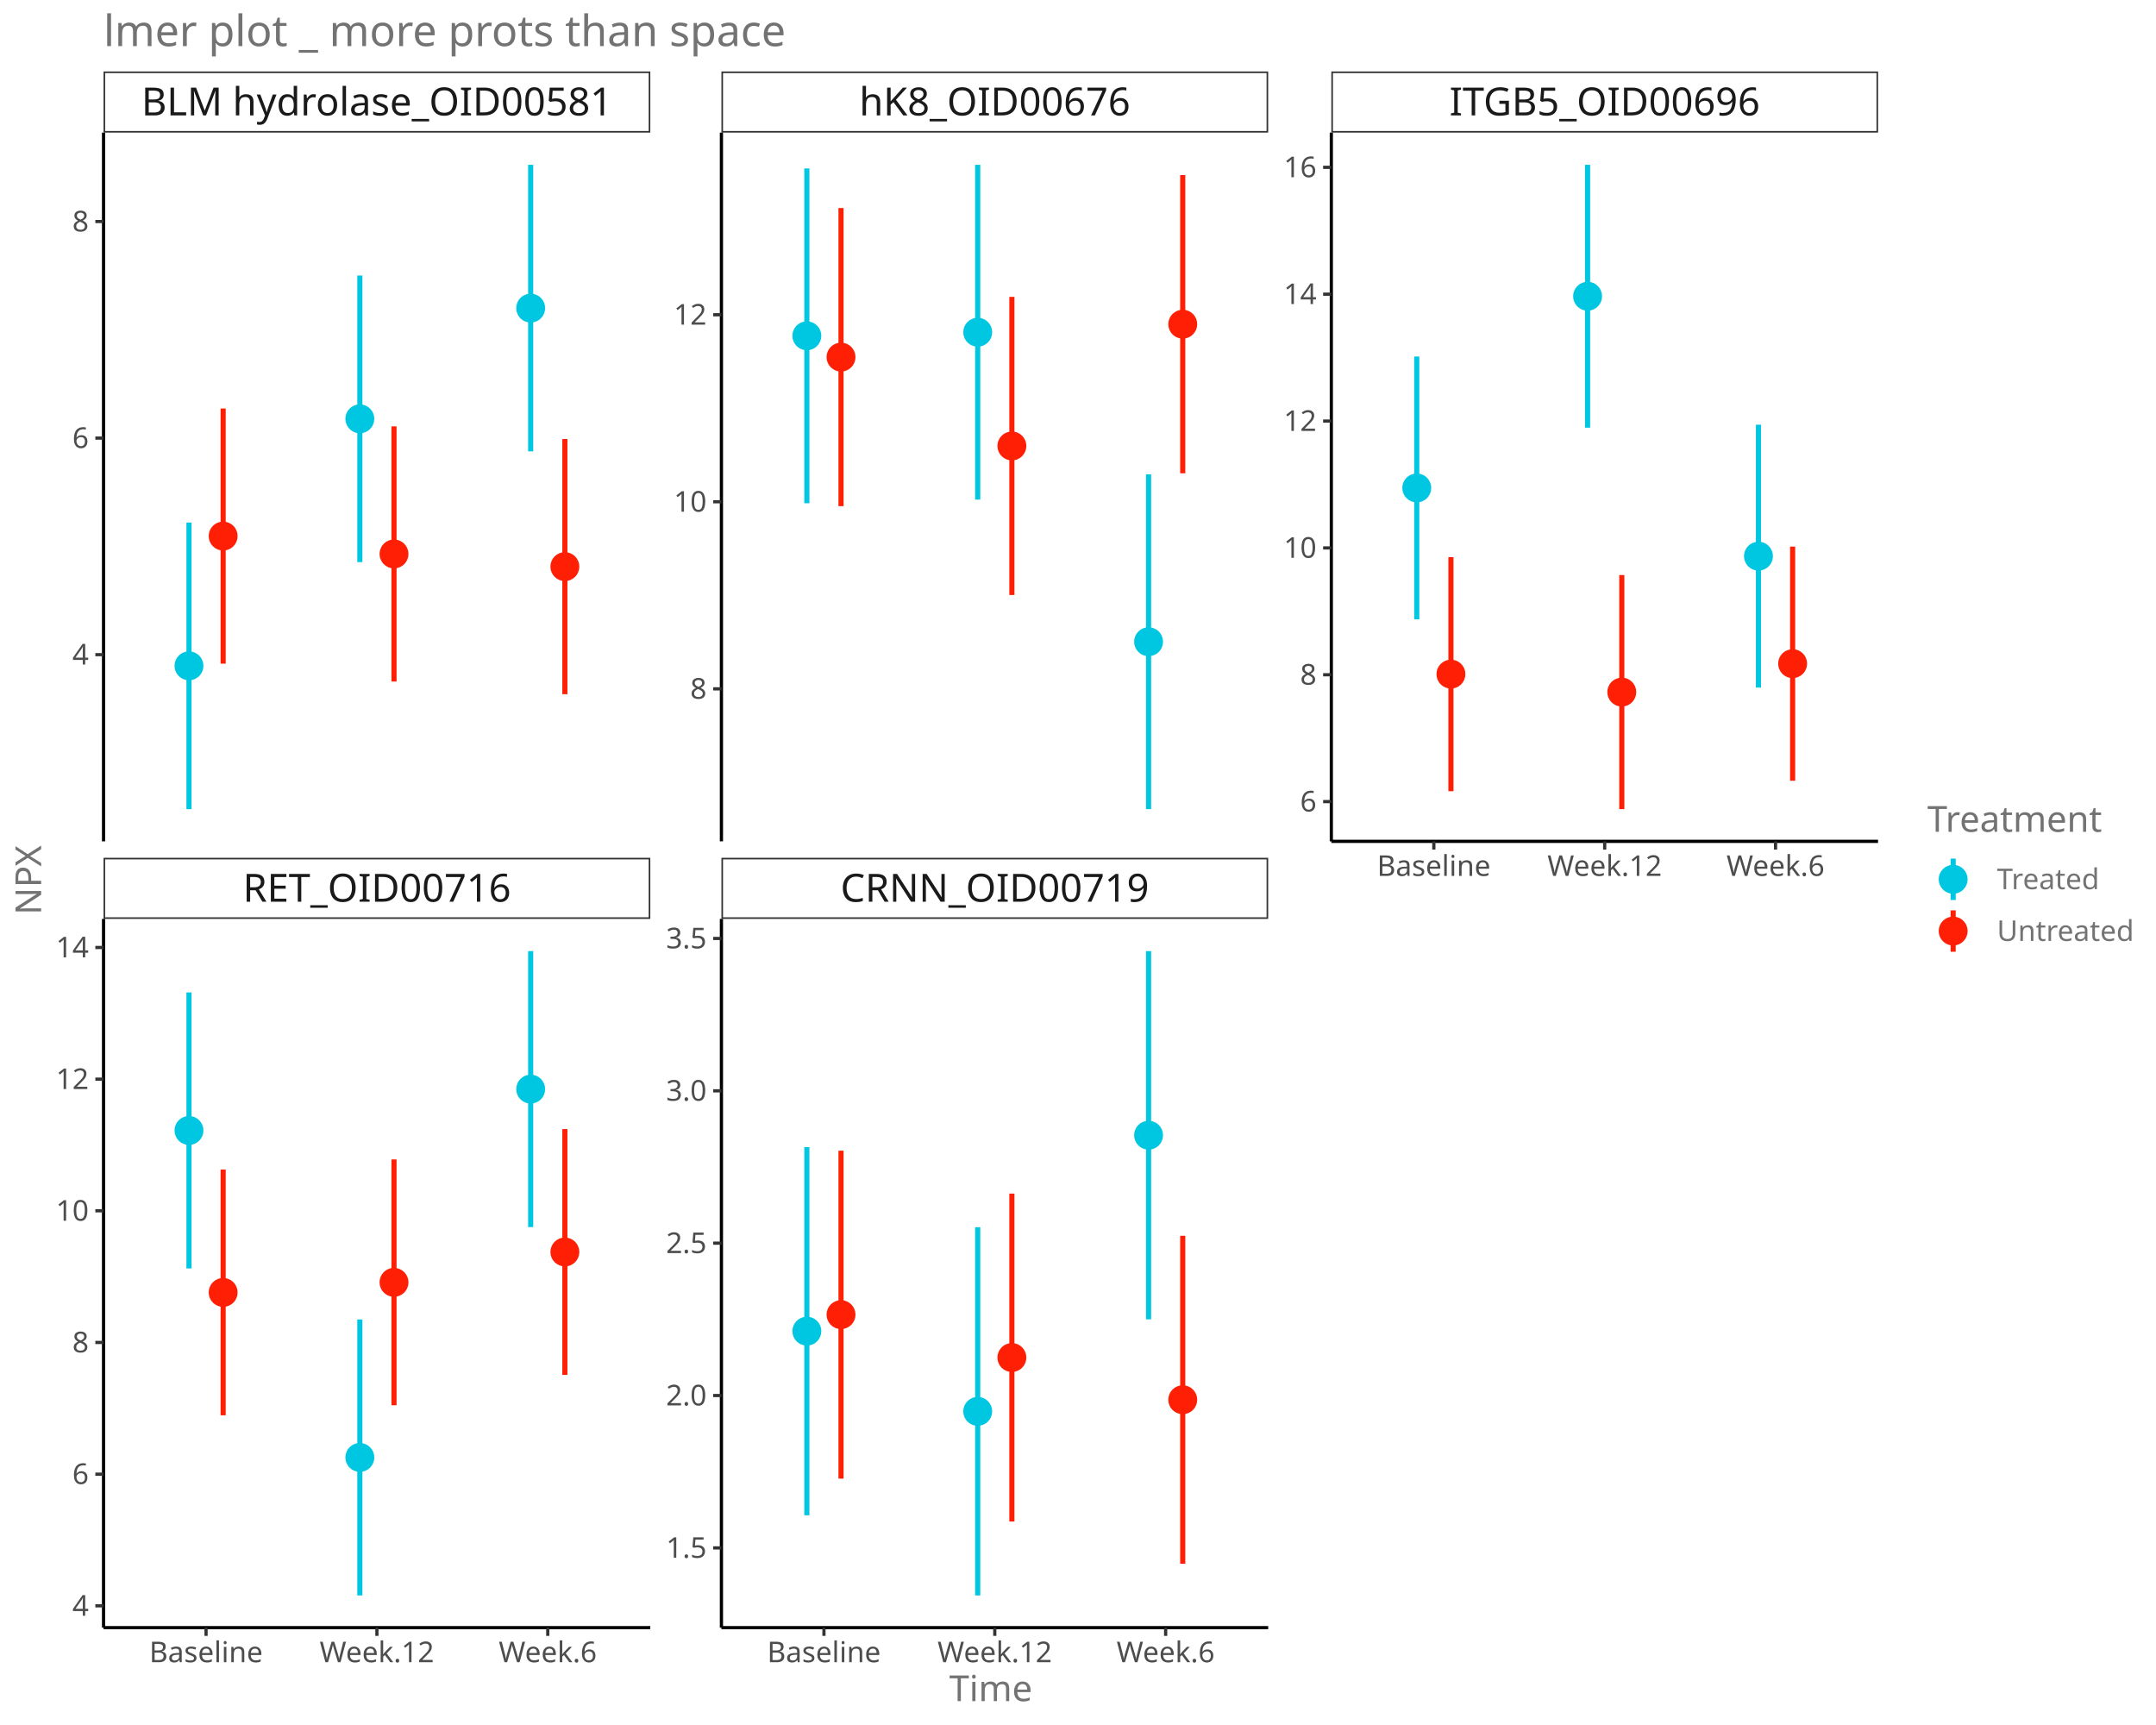
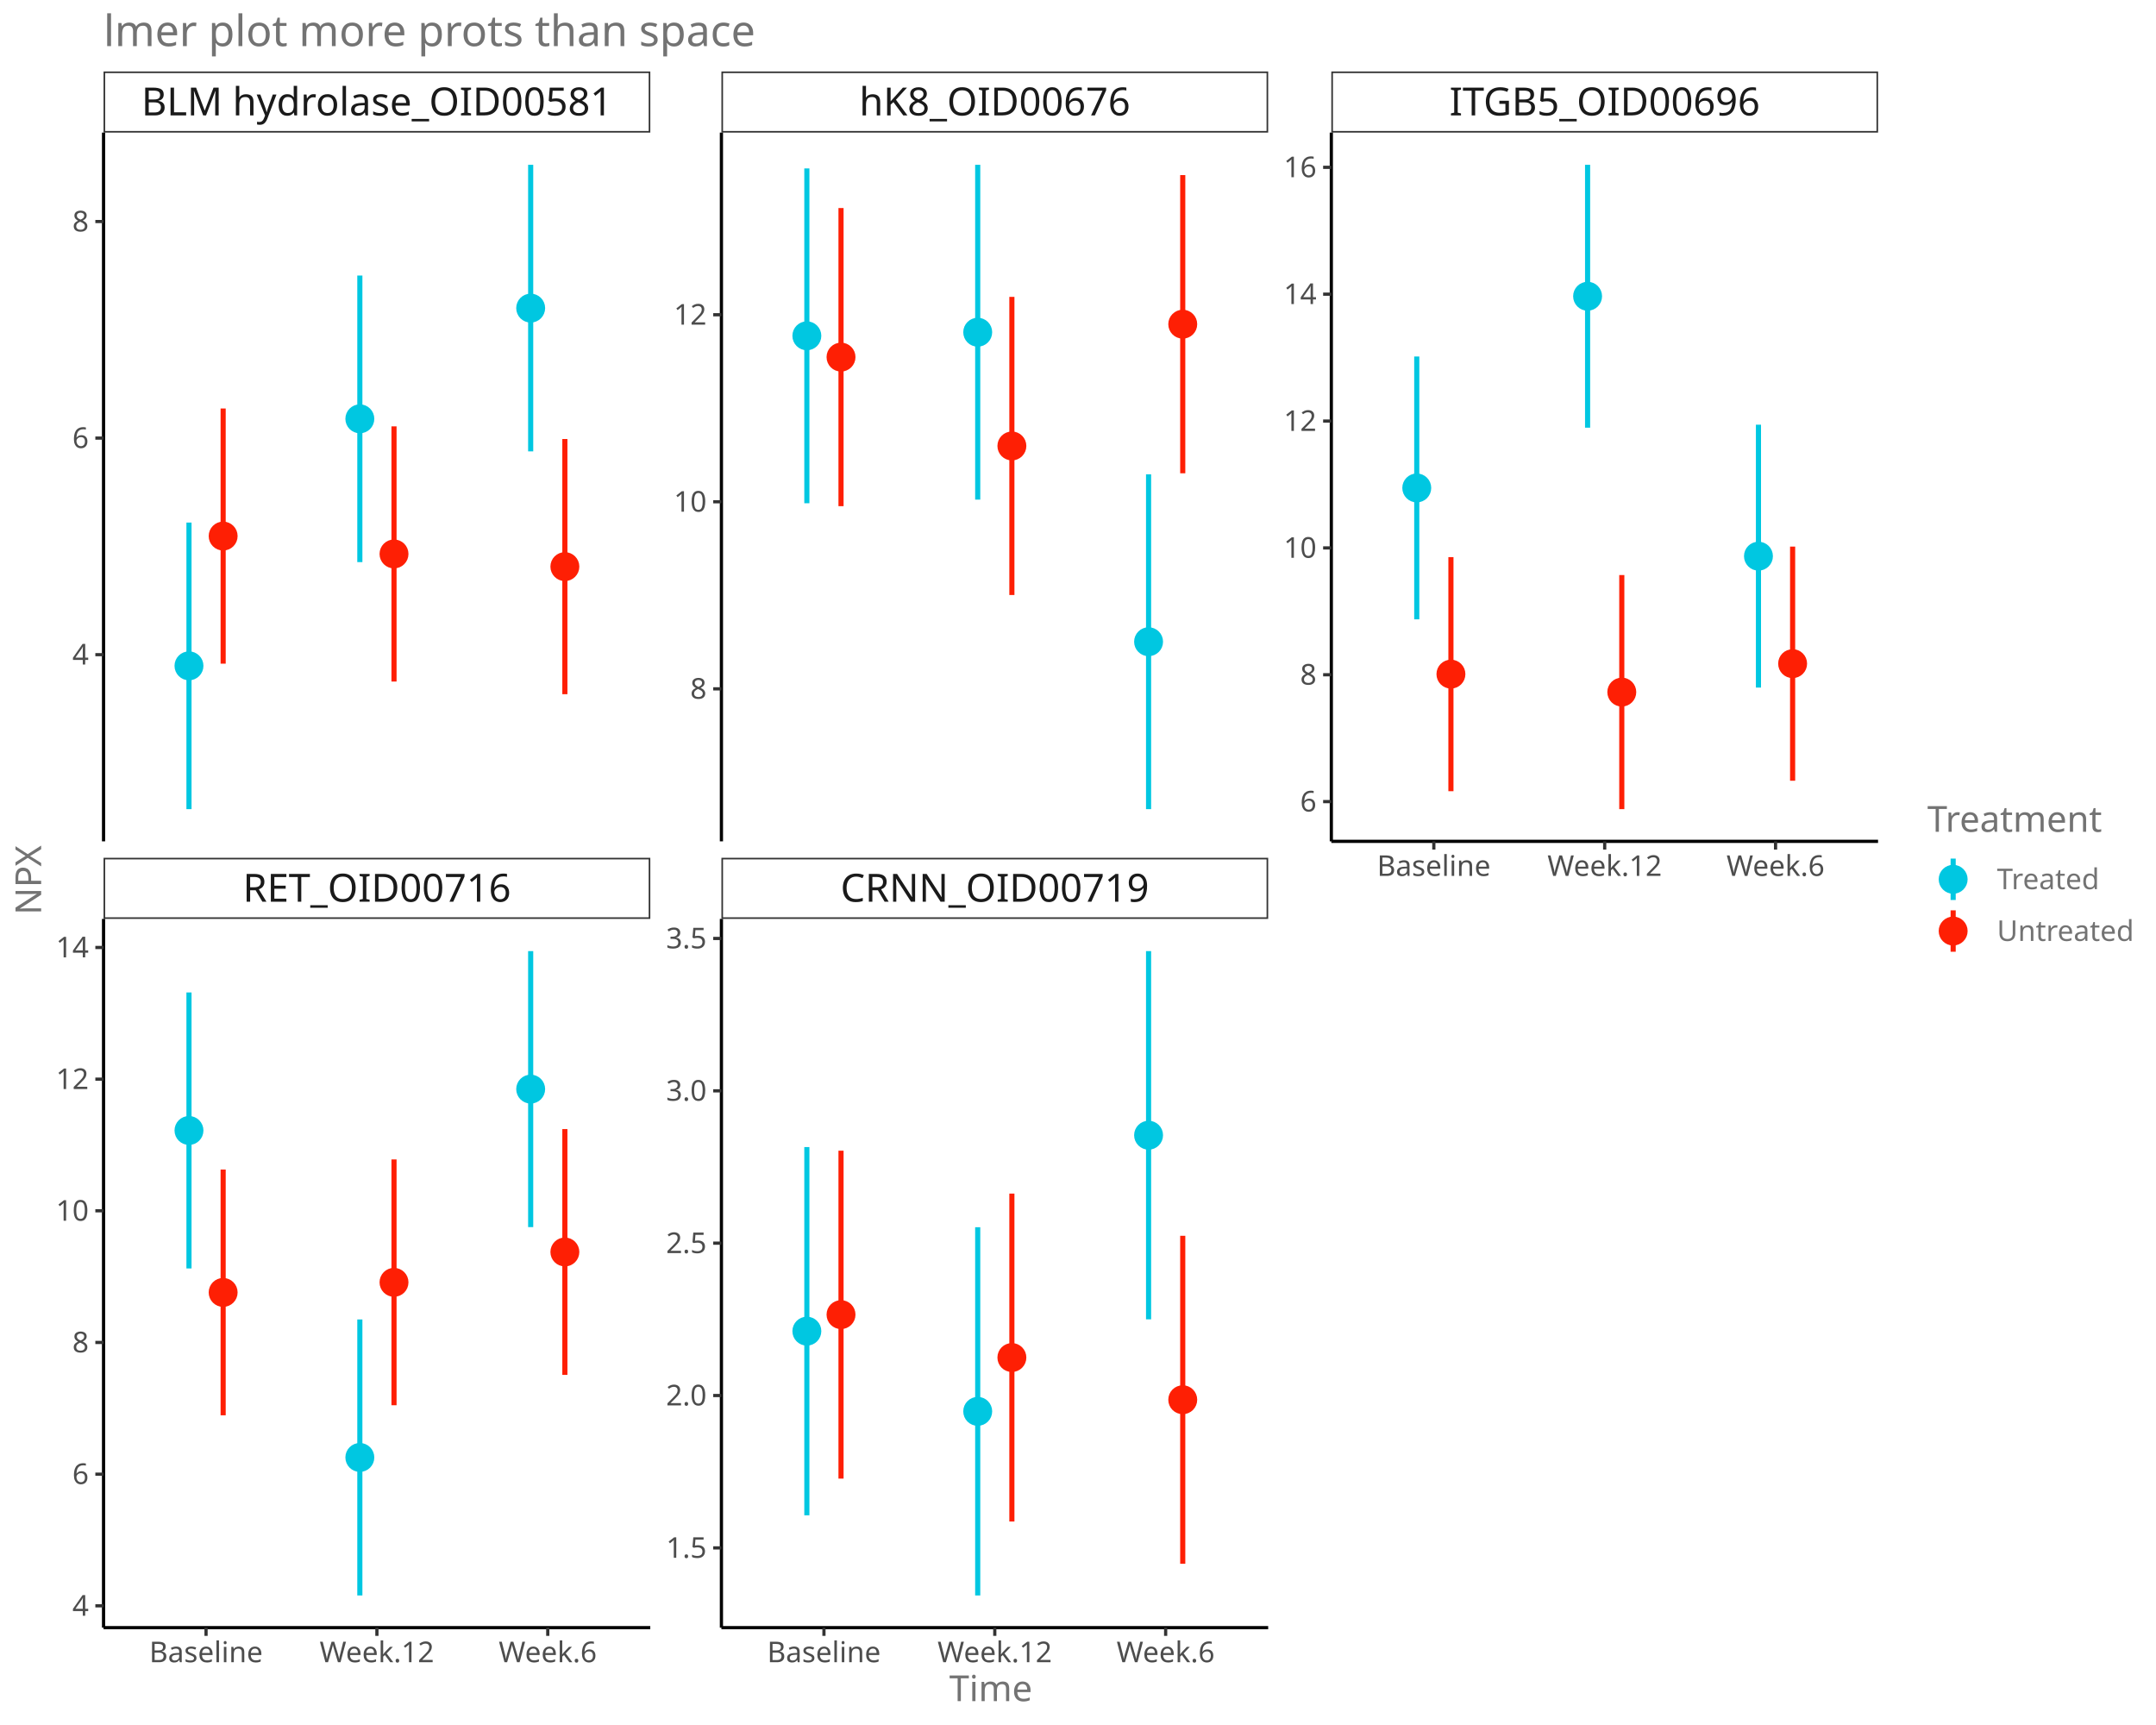
<svg xmlns="http://www.w3.org/2000/svg" class="svglite" data-engine-version="2.0" width="720.00pt" height="576.00pt" viewBox="0 0 720.00 576.00">
  <defs>
    <style type="text/css">
    .svglite line, .svglite polyline, .svglite polygon, .svglite path, .svglite rect, .svglite circle {
      fill: none;
      stroke: #000000;
      stroke-linecap: round;
      stroke-linejoin: round;
      stroke-miterlimit: 10.00;
    }
  </style>
  </defs>
  <rect width="100%" height="100%" style="stroke: none; fill: #FFFFFF;" />
  <defs>
    <clipPath id="cpMC4wMHw3MjAuMDB8MC4wMHw1NzYuMDA=">
      <rect x="0.00" y="0.00" width="720.00" height="576.00" />
    </clipPath>
  </defs>
  <g clip-path="url(#cpMC4wMHw3MjAuMDB8MC4wMHw1NzYuMDA=)">
    <rect x="0.00" y="0.00" width="720.00" height="576.00" style="stroke-width: 1.07; stroke: #FFFFFF; fill: #FFFFFF;" />
  </g>
  <defs>
    <clipPath id="cpMzQuNTh8MjE3LjE2fDQ0LjI3fDI4MC45NA==">
      <rect x="34.58" y="44.27" width="182.59" height="236.67" />
    </clipPath>
  </defs>
  <g clip-path="url(#cpMzQuNTh8MjE3LjE2fDQ0LjI3fDI4MC45NA==)">
    <rect x="34.58" y="44.27" width="182.59" height="236.67" style="stroke-width: 1.07; stroke: none; fill: #FFFFFF;" />
    <line x1="63.11" y1="270.18" x2="63.11" y2="174.49" style="stroke-width: 1.71; stroke: #00C7E1; stroke-linecap: butt;" />
    <line x1="120.17" y1="187.69" x2="120.17" y2="92.00" style="stroke-width: 1.71; stroke: #00C7E1; stroke-linecap: butt;" />
    <line x1="177.22" y1="150.72" x2="177.22" y2="55.03" style="stroke-width: 1.71; stroke: #00C7E1; stroke-linecap: butt;" />
    <line x1="74.52" y1="221.61" x2="74.52" y2="136.39" style="stroke-width: 1.71; stroke: #FE1F04; stroke-linecap: butt;" />
    <line x1="131.58" y1="227.58" x2="131.58" y2="142.36" style="stroke-width: 1.71; stroke: #FE1F04; stroke-linecap: butt;" />
    <line x1="188.64" y1="231.81" x2="188.64" y2="146.59" style="stroke-width: 1.71; stroke: #FE1F04; stroke-linecap: butt;" />
    <circle cx="63.11" cy="222.33" r="4.12" style="stroke-width: 1.42; stroke: #00C7E1; fill: #00C7E1;" />
    <circle cx="120.17" cy="139.85" r="4.12" style="stroke-width: 1.42; stroke: #00C7E1; fill: #00C7E1;" />
    <circle cx="177.22" cy="102.88" r="4.12" style="stroke-width: 1.42; stroke: #00C7E1; fill: #00C7E1;" />
    <circle cx="74.52" cy="179.00" r="4.12" style="stroke-width: 1.42; stroke: #FE1F04; fill: #FE1F04;" />
    <circle cx="131.58" cy="184.97" r="4.12" style="stroke-width: 1.42; stroke: #FE1F04; fill: #FE1F04;" />
    <circle cx="188.64" cy="189.20" r="4.12" style="stroke-width: 1.42; stroke: #FE1F04; fill: #FE1F04;" />
  </g>
  <g clip-path="url(#cpMC4wMHw3MjAuMDB8MC4wMHw1NzYuMDA=)">
</g>
  <defs>
    <clipPath id="cpMzQuNTh8MjE3LjE2fDMwNi44M3w1NDMuNTA=">
      <rect x="34.58" y="306.83" width="182.59" height="236.67" />
    </clipPath>
  </defs>
  <g clip-path="url(#cpMzQuNTh8MjE3LjE2fDMwNi44M3w1NDMuNTA=)">
    <rect x="34.58" y="306.83" width="182.59" height="236.67" style="stroke-width: 1.07; stroke: none; fill: #FFFFFF;" />
    <line x1="63.11" y1="423.56" x2="63.11" y2="331.40" style="stroke-width: 1.71; stroke: #00C7E1; stroke-linecap: butt;" />
    <line x1="120.17" y1="532.74" x2="120.17" y2="440.58" style="stroke-width: 1.71; stroke: #00C7E1; stroke-linecap: butt;" />
    <line x1="177.22" y1="409.75" x2="177.22" y2="317.59" style="stroke-width: 1.71; stroke: #00C7E1; stroke-linecap: butt;" />
    <line x1="74.52" y1="472.59" x2="74.52" y2="390.52" style="stroke-width: 1.71; stroke: #FE1F04; stroke-linecap: butt;" />
    <line x1="131.58" y1="469.23" x2="131.58" y2="387.15" style="stroke-width: 1.71; stroke: #FE1F04; stroke-linecap: butt;" />
    <line x1="188.64" y1="459.09" x2="188.64" y2="377.01" style="stroke-width: 1.71; stroke: #FE1F04; stroke-linecap: butt;" />
    <circle cx="63.11" cy="377.48" r="4.12" style="stroke-width: 1.42; stroke: #00C7E1; fill: #00C7E1;" />
    <circle cx="120.17" cy="486.66" r="4.12" style="stroke-width: 1.42; stroke: #00C7E1; fill: #00C7E1;" />
    <circle cx="177.22" cy="363.67" r="4.12" style="stroke-width: 1.42; stroke: #00C7E1; fill: #00C7E1;" />
    <circle cx="74.52" cy="431.56" r="4.12" style="stroke-width: 1.42; stroke: #FE1F04; fill: #FE1F04;" />
    <circle cx="131.58" cy="428.19" r="4.12" style="stroke-width: 1.42; stroke: #FE1F04; fill: #FE1F04;" />
    <circle cx="188.64" cy="418.05" r="4.12" style="stroke-width: 1.42; stroke: #FE1F04; fill: #FE1F04;" />
  </g>
  <g clip-path="url(#cpMC4wMHw3MjAuMDB8MC4wMHw1NzYuMDA=)">
</g>
  <defs>
    <clipPath id="cpMjQwLjkyfDQyMy41MXw0NC4yN3wyODAuOTQ=">
      <rect x="240.92" y="44.27" width="182.59" height="236.67" />
    </clipPath>
  </defs>
  <g clip-path="url(#cpMjQwLjkyfDQyMy41MXw0NC4yN3wyODAuOTQ=)">
    <rect x="240.92" y="44.27" width="182.59" height="236.67" style="stroke-width: 1.07; stroke: none; fill: #FFFFFF;" />
    <line x1="269.45" y1="168.03" x2="269.45" y2="56.24" style="stroke-width: 1.71; stroke: #00C7E1; stroke-linecap: butt;" />
    <line x1="326.51" y1="166.82" x2="326.51" y2="55.03" style="stroke-width: 1.71; stroke: #00C7E1; stroke-linecap: butt;" />
    <line x1="383.57" y1="270.18" x2="383.57" y2="158.39" style="stroke-width: 1.71; stroke: #00C7E1; stroke-linecap: butt;" />
    <line x1="280.86" y1="169.02" x2="280.86" y2="69.46" style="stroke-width: 1.71; stroke: #FE1F04; stroke-linecap: butt;" />
    <line x1="337.92" y1="198.69" x2="337.92" y2="99.13" style="stroke-width: 1.71; stroke: #FE1F04; stroke-linecap: butt;" />
    <line x1="394.98" y1="158.03" x2="394.98" y2="58.47" style="stroke-width: 1.71; stroke: #FE1F04; stroke-linecap: butt;" />
    <circle cx="269.45" cy="112.13" r="4.12" style="stroke-width: 1.42; stroke: #00C7E1; fill: #00C7E1;" />
    <circle cx="326.51" cy="110.93" r="4.12" style="stroke-width: 1.42; stroke: #00C7E1; fill: #00C7E1;" />
    <circle cx="383.57" cy="214.28" r="4.12" style="stroke-width: 1.42; stroke: #00C7E1; fill: #00C7E1;" />
    <circle cx="280.86" cy="119.24" r="4.12" style="stroke-width: 1.42; stroke: #FE1F04; fill: #FE1F04;" />
    <circle cx="337.92" cy="148.91" r="4.12" style="stroke-width: 1.42; stroke: #FE1F04; fill: #FE1F04;" />
    <circle cx="394.98" cy="108.25" r="4.12" style="stroke-width: 1.42; stroke: #FE1F04; fill: #FE1F04;" />
  </g>
  <g clip-path="url(#cpMC4wMHw3MjAuMDB8MC4wMHw1NzYuMDA=)">
</g>
  <defs>
    <clipPath id="cpMjQwLjkyfDQyMy41MXwzMDYuODN8NTQzLjUw">
      <rect x="240.92" y="306.83" width="182.59" height="236.67" />
    </clipPath>
  </defs>
  <g clip-path="url(#cpMjQwLjkyfDQyMy41MXwzMDYuODN8NTQzLjUw)">
    <rect x="240.92" y="306.83" width="182.59" height="236.67" style="stroke-width: 1.07; stroke: none; fill: #FFFFFF;" />
    <line x1="269.45" y1="505.97" x2="269.45" y2="383.02" style="stroke-width: 1.71; stroke: #00C7E1; stroke-linecap: butt;" />
    <line x1="326.51" y1="532.74" x2="326.51" y2="409.79" style="stroke-width: 1.71; stroke: #00C7E1; stroke-linecap: butt;" />
    <line x1="383.57" y1="440.54" x2="383.57" y2="317.59" style="stroke-width: 1.71; stroke: #00C7E1; stroke-linecap: butt;" />
    <line x1="280.86" y1="493.72" x2="280.86" y2="384.23" style="stroke-width: 1.71; stroke: #FE1F04; stroke-linecap: butt;" />
    <line x1="337.92" y1="508.05" x2="337.92" y2="398.55" style="stroke-width: 1.71; stroke: #FE1F04; stroke-linecap: butt;" />
    <line x1="394.98" y1="522.14" x2="394.98" y2="412.64" style="stroke-width: 1.71; stroke: #FE1F04; stroke-linecap: butt;" />
    <circle cx="269.45" cy="444.49" r="4.12" style="stroke-width: 1.42; stroke: #00C7E1; fill: #00C7E1;" />
    <circle cx="326.51" cy="471.27" r="4.12" style="stroke-width: 1.42; stroke: #00C7E1; fill: #00C7E1;" />
    <circle cx="383.57" cy="379.06" r="4.12" style="stroke-width: 1.42; stroke: #00C7E1; fill: #00C7E1;" />
    <circle cx="280.86" cy="438.97" r="4.12" style="stroke-width: 1.42; stroke: #FE1F04; fill: #FE1F04;" />
    <circle cx="337.92" cy="453.30" r="4.12" style="stroke-width: 1.42; stroke: #FE1F04; fill: #FE1F04;" />
    <circle cx="394.98" cy="467.39" r="4.12" style="stroke-width: 1.42; stroke: #FE1F04; fill: #FE1F04;" />
  </g>
  <g clip-path="url(#cpMC4wMHw3MjAuMDB8MC4wMHw1NzYuMDA=)">
</g>
  <defs>
    <clipPath id="cpNDQ0LjYwfDYyNy4xOHw0NC4yN3wyODAuOTQ=">
      <rect x="444.60" y="44.27" width="182.59" height="236.67" />
    </clipPath>
  </defs>
  <g clip-path="url(#cpNDQ0LjYwfDYyNy4xOHw0NC4yN3wyODAuOTQ=)">
    <rect x="444.60" y="44.27" width="182.59" height="236.67" style="stroke-width: 1.07; stroke: none; fill: #FFFFFF;" />
    <line x1="473.13" y1="206.81" x2="473.13" y2="119.04" style="stroke-width: 1.71; stroke: #00C7E1; stroke-linecap: butt;" />
    <line x1="530.18" y1="142.81" x2="530.18" y2="55.03" style="stroke-width: 1.71; stroke: #00C7E1; stroke-linecap: butt;" />
    <line x1="587.24" y1="229.60" x2="587.24" y2="141.82" style="stroke-width: 1.71; stroke: #00C7E1; stroke-linecap: butt;" />
    <line x1="484.54" y1="264.19" x2="484.54" y2="186.02" style="stroke-width: 1.71; stroke: #FE1F04; stroke-linecap: butt;" />
    <line x1="541.60" y1="270.18" x2="541.60" y2="192.01" style="stroke-width: 1.71; stroke: #FE1F04; stroke-linecap: butt;" />
    <line x1="598.65" y1="260.69" x2="598.65" y2="182.51" style="stroke-width: 1.71; stroke: #FE1F04; stroke-linecap: butt;" />
    <circle cx="473.13" cy="162.93" r="4.12" style="stroke-width: 1.42; stroke: #00C7E1; fill: #00C7E1;" />
    <circle cx="530.18" cy="98.92" r="4.12" style="stroke-width: 1.42; stroke: #00C7E1; fill: #00C7E1;" />
    <circle cx="587.24" cy="185.71" r="4.12" style="stroke-width: 1.42; stroke: #00C7E1; fill: #00C7E1;" />
    <circle cx="484.54" cy="225.10" r="4.12" style="stroke-width: 1.42; stroke: #FE1F04; fill: #FE1F04;" />
    <circle cx="541.60" cy="231.10" r="4.12" style="stroke-width: 1.42; stroke: #FE1F04; fill: #FE1F04;" />
    <circle cx="598.65" cy="221.60" r="4.12" style="stroke-width: 1.42; stroke: #FE1F04; fill: #FE1F04;" />
  </g>
  <g clip-path="url(#cpMC4wMHw3MjAuMDB8MC4wMHw1NzYuMDA=)">
</g>
  <defs>
    <clipPath id="cpNDQ0LjYwfDYyNy4xOHwzMDYuODN8NTQzLjUw">
      <rect x="444.60" y="306.83" width="182.59" height="236.67" />
    </clipPath>
  </defs>
  <g clip-path="url(#cpNDQ0LjYwfDYyNy4xOHwzMDYuODN8NTQzLjUw)">
</g>
  <g clip-path="url(#cpMC4wMHw3MjAuMDB8MC4wMHw1NzYuMDA=)">
</g>
  <defs>
    <clipPath id="cpMzQuNTh8MjE3LjE2fDI4Ni40MnwzMDYuODM=">
      <rect x="34.58" y="286.42" width="182.59" height="20.41" />
    </clipPath>
  </defs>
  <g clip-path="url(#cpMzQuNTh8MjE3LjE2fDI4Ni40MnwzMDYuODM=)">
    <rect x="34.58" y="286.42" width="182.59" height="20.41" style="stroke-width: 1.07; stroke: #333333; fill: #FFFFFF;" />
    <text x="125.87" y="301.10" text-anchor="middle" style="font-size: 13.00px; fill: #1A1A1A; font-family: sans;" textLength="92.51px" lengthAdjust="spacingAndGlyphs">RET_OID00716</text>
  </g>
  <g clip-path="url(#cpMC4wMHw3MjAuMDB8MC4wMHw1NzYuMDA=)">
</g>
  <defs>
    <clipPath id="cpMjQwLjkyfDQyMy41MXwyODYuNDJ8MzA2Ljgz">
      <rect x="240.92" y="286.42" width="182.59" height="20.41" />
    </clipPath>
  </defs>
  <g clip-path="url(#cpMjQwLjkyfDQyMy41MXwyODYuNDJ8MzA2Ljgz)">
    <rect x="240.92" y="286.42" width="182.59" height="20.41" style="stroke-width: 1.07; stroke: #333333; fill: #FFFFFF;" />
    <text x="332.21" y="301.10" text-anchor="middle" style="font-size: 13.00px; fill: #1A1A1A; font-family: sans;" textLength="104.07px" lengthAdjust="spacingAndGlyphs">CRNN_OID00719</text>
  </g>
  <g clip-path="url(#cpMC4wMHw3MjAuMDB8MC4wMHw1NzYuMDA=)">
</g>
  <defs>
    <clipPath id="cpNDQ0LjYwfDYyNy4xOHwyODYuNDJ8MzA2Ljgz">
      <rect x="444.60" y="286.42" width="182.59" height="20.41" />
    </clipPath>
  </defs>
  <g clip-path="url(#cpNDQ0LjYwfDYyNy4xOHwyODYuNDJ8MzA2Ljgz)">
</g>
  <g clip-path="url(#cpMC4wMHw3MjAuMDB8MC4wMHw1NzYuMDA=)">
</g>
  <defs>
    <clipPath id="cpMzQuNTh8MjE3LjE2fDIzLjg2fDQ0LjI3">
      <rect x="34.58" y="23.86" width="182.59" height="20.41" />
    </clipPath>
  </defs>
  <g clip-path="url(#cpMzQuNTh8MjE3LjE2fDIzLjg2fDQ0LjI3)">
    <rect x="34.58" y="23.86" width="182.59" height="20.41" style="stroke-width: 1.07; stroke: #333333; fill: #FFFFFF;" />
    <text x="125.87" y="38.54" text-anchor="middle" style="font-size: 13.00px; fill: #1A1A1A; font-family: sans;" textLength="153.23px" lengthAdjust="spacingAndGlyphs">BLM hydrolase_OID00581</text>
  </g>
  <g clip-path="url(#cpMC4wMHw3MjAuMDB8MC4wMHw1NzYuMDA=)">
</g>
  <defs>
    <clipPath id="cpMjQwLjkyfDQyMy41MXwyMy44Nnw0NC4yNw==">
      <rect x="240.92" y="23.86" width="182.59" height="20.41" />
    </clipPath>
  </defs>
  <g clip-path="url(#cpMjQwLjkyfDQyMy41MXwyMy44Nnw0NC4yNw==)">
    <rect x="240.92" y="23.86" width="182.59" height="20.41" style="stroke-width: 1.07; stroke: #333333; fill: #FFFFFF;" />
    <text x="332.21" y="38.54" text-anchor="middle" style="font-size: 13.00px; fill: #1A1A1A; font-family: sans;" textLength="89.64px" lengthAdjust="spacingAndGlyphs">hK8_OID00676</text>
  </g>
  <g clip-path="url(#cpMC4wMHw3MjAuMDB8MC4wMHw1NzYuMDA=)">
</g>
  <defs>
    <clipPath id="cpNDQ0LjYwfDYyNy4xOHwyMy44Nnw0NC4yNw==">
      <rect x="444.60" y="23.86" width="182.59" height="20.41" />
    </clipPath>
  </defs>
  <g clip-path="url(#cpNDQ0LjYwfDYyNy4xOHwyMy44Nnw0NC4yNw==)">
    <rect x="444.60" y="23.86" width="182.59" height="20.41" style="stroke-width: 1.07; stroke: #333333; fill: #FFFFFF;" />
    <text x="535.89" y="38.54" text-anchor="middle" style="font-size: 13.00px; fill: #1A1A1A; font-family: sans;" textLength="104.08px" lengthAdjust="spacingAndGlyphs">ITGB5_OID00696</text>
  </g>
  <g clip-path="url(#cpMC4wMHw3MjAuMDB8MC4wMHw1NzYuMDA=)">
    <polyline points="34.58,543.50 217.16,543.50 " style="stroke-width: 1.07; stroke-linecap: butt;" />
    <polyline points="68.81,546.24 68.81,543.50 " style="stroke-width: 1.07; stroke: #333333; stroke-linecap: butt;" />
    <polyline points="125.87,546.24 125.87,543.50 " style="stroke-width: 1.07; stroke: #333333; stroke-linecap: butt;" />
    <polyline points="182.93,546.24 182.93,543.50 " style="stroke-width: 1.07; stroke: #333333; stroke-linecap: butt;" />
    <text x="68.81" y="555.04" text-anchor="middle" style="font-size: 9.60px; fill: #4D4D4D; font-family: sans;" textLength="36.83px" lengthAdjust="spacingAndGlyphs">Baseline</text>
    <text x="125.87" y="555.04" text-anchor="middle" style="font-size: 9.60px; fill: #4D4D4D; font-family: sans;" textLength="37.89px" lengthAdjust="spacingAndGlyphs">Week.12</text>
    <text x="182.93" y="555.04" text-anchor="middle" style="font-size: 9.60px; fill: #4D4D4D; font-family: sans;" textLength="32.55px" lengthAdjust="spacingAndGlyphs">Week.6</text>
    <polyline points="240.92,543.50 423.51,543.50 " style="stroke-width: 1.07; stroke-linecap: butt;" />
    <polyline points="275.16,546.24 275.16,543.50 " style="stroke-width: 1.07; stroke: #333333; stroke-linecap: butt;" />
    <polyline points="332.21,546.24 332.21,543.50 " style="stroke-width: 1.07; stroke: #333333; stroke-linecap: butt;" />
    <polyline points="389.27,546.24 389.27,543.50 " style="stroke-width: 1.07; stroke: #333333; stroke-linecap: butt;" />
    <text x="275.16" y="555.04" text-anchor="middle" style="font-size: 9.60px; fill: #4D4D4D; font-family: sans;" textLength="36.83px" lengthAdjust="spacingAndGlyphs">Baseline</text>
    <text x="332.21" y="555.04" text-anchor="middle" style="font-size: 9.60px; fill: #4D4D4D; font-family: sans;" textLength="37.89px" lengthAdjust="spacingAndGlyphs">Week.12</text>
    <text x="389.27" y="555.04" text-anchor="middle" style="font-size: 9.60px; fill: #4D4D4D; font-family: sans;" textLength="32.55px" lengthAdjust="spacingAndGlyphs">Week.6</text>
    <polyline points="444.60,280.94 627.18,280.94 " style="stroke-width: 1.07; stroke-linecap: butt;" />
    <polyline points="478.83,283.68 478.83,280.94 " style="stroke-width: 1.07; stroke: #333333; stroke-linecap: butt;" />
    <polyline points="535.89,283.68 535.89,280.94 " style="stroke-width: 1.07; stroke: #333333; stroke-linecap: butt;" />
    <polyline points="592.95,283.68 592.95,280.94 " style="stroke-width: 1.07; stroke: #333333; stroke-linecap: butt;" />
    <text x="478.83" y="292.48" text-anchor="middle" style="font-size: 9.60px; fill: #4D4D4D; font-family: sans;" textLength="36.83px" lengthAdjust="spacingAndGlyphs">Baseline</text>
    <text x="535.89" y="292.48" text-anchor="middle" style="font-size: 9.60px; fill: #4D4D4D; font-family: sans;" textLength="37.89px" lengthAdjust="spacingAndGlyphs">Week.12</text>
    <text x="592.95" y="292.48" text-anchor="middle" style="font-size: 9.60px; fill: #4D4D4D; font-family: sans;" textLength="32.55px" lengthAdjust="spacingAndGlyphs">Week.6</text>
    <polyline points="444.60,280.94 444.60,44.27 " style="stroke-width: 1.07; stroke-linecap: butt;" />
    <text x="439.67" y="270.97" text-anchor="end" style="font-size: 9.60px; fill: #4D4D4D; font-family: sans;" textLength="5.34px" lengthAdjust="spacingAndGlyphs">6</text>
    <text x="439.67" y="228.61" text-anchor="end" style="font-size: 9.60px; fill: #4D4D4D; font-family: sans;" textLength="5.34px" lengthAdjust="spacingAndGlyphs">8</text>
    <text x="439.67" y="186.25" text-anchor="end" style="font-size: 9.60px; fill: #4D4D4D; font-family: sans;" textLength="10.68px" lengthAdjust="spacingAndGlyphs">10</text>
    <text x="439.67" y="143.89" text-anchor="end" style="font-size: 9.60px; fill: #4D4D4D; font-family: sans;" textLength="10.68px" lengthAdjust="spacingAndGlyphs">12</text>
    <text x="439.67" y="101.53" text-anchor="end" style="font-size: 9.60px; fill: #4D4D4D; font-family: sans;" textLength="10.68px" lengthAdjust="spacingAndGlyphs">14</text>
    <text x="439.67" y="59.17" text-anchor="end" style="font-size: 9.60px; fill: #4D4D4D; font-family: sans;" textLength="10.68px" lengthAdjust="spacingAndGlyphs">16</text>
    <polyline points="441.86,267.67 444.60,267.67 " style="stroke-width: 1.07; stroke: #333333; stroke-linecap: butt;" />
    <polyline points="441.86,225.31 444.60,225.31 " style="stroke-width: 1.07; stroke: #333333; stroke-linecap: butt;" />
    <polyline points="441.86,182.95 444.60,182.95 " style="stroke-width: 1.07; stroke: #333333; stroke-linecap: butt;" />
    <polyline points="441.86,140.59 444.60,140.59 " style="stroke-width: 1.07; stroke: #333333; stroke-linecap: butt;" />
    <polyline points="441.86,98.23 444.60,98.23 " style="stroke-width: 1.07; stroke: #333333; stroke-linecap: butt;" />
    <polyline points="441.86,55.87 444.60,55.87 " style="stroke-width: 1.07; stroke: #333333; stroke-linecap: butt;" />
    <polyline points="240.92,280.94 240.92,44.27 " style="stroke-width: 1.07; stroke-linecap: butt;" />
    <text x="235.99" y="233.31" text-anchor="end" style="font-size: 9.60px; fill: #4D4D4D; font-family: sans;" textLength="5.34px" lengthAdjust="spacingAndGlyphs">8</text>
    <text x="235.99" y="170.86" text-anchor="end" style="font-size: 9.60px; fill: #4D4D4D; font-family: sans;" textLength="10.68px" lengthAdjust="spacingAndGlyphs">10</text>
    <text x="235.99" y="108.40" text-anchor="end" style="font-size: 9.60px; fill: #4D4D4D; font-family: sans;" textLength="10.68px" lengthAdjust="spacingAndGlyphs">12</text>
    <polyline points="238.18,230.01 240.92,230.01 " style="stroke-width: 1.07; stroke: #333333; stroke-linecap: butt;" />
    <polyline points="238.18,167.55 240.92,167.55 " style="stroke-width: 1.07; stroke: #333333; stroke-linecap: butt;" />
    <polyline points="238.18,105.10 240.92,105.10 " style="stroke-width: 1.07; stroke: #333333; stroke-linecap: butt;" />
    <polyline points="240.92,543.50 240.92,306.83 " style="stroke-width: 1.07; stroke-linecap: butt;" />
    <text x="235.99" y="520.17" text-anchor="end" style="font-size: 9.60px; fill: #4D4D4D; font-family: sans;" textLength="13.35px" lengthAdjust="spacingAndGlyphs">1.5</text>
    <text x="235.99" y="469.29" text-anchor="end" style="font-size: 9.60px; fill: #4D4D4D; font-family: sans;" textLength="13.35px" lengthAdjust="spacingAndGlyphs">2.0</text>
    <text x="235.99" y="418.42" text-anchor="end" style="font-size: 9.60px; fill: #4D4D4D; font-family: sans;" textLength="13.35px" lengthAdjust="spacingAndGlyphs">2.5</text>
    <text x="235.99" y="367.54" text-anchor="end" style="font-size: 9.60px; fill: #4D4D4D; font-family: sans;" textLength="13.35px" lengthAdjust="spacingAndGlyphs">3.0</text>
    <text x="235.99" y="316.66" text-anchor="end" style="font-size: 9.60px; fill: #4D4D4D; font-family: sans;" textLength="13.35px" lengthAdjust="spacingAndGlyphs">3.5</text>
    <polyline points="238.18,516.87 240.92,516.87 " style="stroke-width: 1.07; stroke: #333333; stroke-linecap: butt;" />
    <polyline points="238.18,465.99 240.92,465.99 " style="stroke-width: 1.07; stroke: #333333; stroke-linecap: butt;" />
    <polyline points="238.18,415.11 240.92,415.11 " style="stroke-width: 1.07; stroke: #333333; stroke-linecap: butt;" />
    <polyline points="238.18,364.24 240.92,364.24 " style="stroke-width: 1.07; stroke: #333333; stroke-linecap: butt;" />
    <polyline points="238.18,313.36 240.92,313.36 " style="stroke-width: 1.07; stroke: #333333; stroke-linecap: butt;" />
    <polyline points="34.58,280.94 34.58,44.27 " style="stroke-width: 1.07; stroke-linecap: butt;" />
    <text x="29.65" y="221.90" text-anchor="end" style="font-size: 9.60px; fill: #4D4D4D; font-family: sans;" textLength="5.34px" lengthAdjust="spacingAndGlyphs">4</text>
    <text x="29.65" y="149.59" text-anchor="end" style="font-size: 9.60px; fill: #4D4D4D; font-family: sans;" textLength="5.34px" lengthAdjust="spacingAndGlyphs">6</text>
    <text x="29.65" y="77.28" text-anchor="end" style="font-size: 9.60px; fill: #4D4D4D; font-family: sans;" textLength="5.34px" lengthAdjust="spacingAndGlyphs">8</text>
    <polyline points="31.84,218.60 34.58,218.60 " style="stroke-width: 1.07; stroke: #333333; stroke-linecap: butt;" />
    <polyline points="31.84,146.29 34.58,146.29 " style="stroke-width: 1.07; stroke: #333333; stroke-linecap: butt;" />
    <polyline points="31.84,73.97 34.58,73.97 " style="stroke-width: 1.07; stroke: #333333; stroke-linecap: butt;" />
    <polyline points="34.58,543.50 34.58,306.83 " style="stroke-width: 1.07; stroke-linecap: butt;" />
    <text x="29.65" y="539.51" text-anchor="end" style="font-size: 9.60px; fill: #4D4D4D; font-family: sans;" textLength="5.34px" lengthAdjust="spacingAndGlyphs">4</text>
    <text x="29.65" y="495.54" text-anchor="end" style="font-size: 9.60px; fill: #4D4D4D; font-family: sans;" textLength="5.34px" lengthAdjust="spacingAndGlyphs">6</text>
    <text x="29.65" y="451.57" text-anchor="end" style="font-size: 9.60px; fill: #4D4D4D; font-family: sans;" textLength="5.34px" lengthAdjust="spacingAndGlyphs">8</text>
    <text x="29.65" y="407.61" text-anchor="end" style="font-size: 9.60px; fill: #4D4D4D; font-family: sans;" textLength="10.68px" lengthAdjust="spacingAndGlyphs">10</text>
    <text x="29.65" y="363.64" text-anchor="end" style="font-size: 9.60px; fill: #4D4D4D; font-family: sans;" textLength="10.68px" lengthAdjust="spacingAndGlyphs">12</text>
    <text x="29.65" y="319.67" text-anchor="end" style="font-size: 9.60px; fill: #4D4D4D; font-family: sans;" textLength="10.68px" lengthAdjust="spacingAndGlyphs">14</text>
    <polyline points="31.84,536.20 34.58,536.20 " style="stroke-width: 1.07; stroke: #333333; stroke-linecap: butt;" />
    <polyline points="31.84,492.24 34.58,492.24 " style="stroke-width: 1.07; stroke: #333333; stroke-linecap: butt;" />
    <polyline points="31.84,448.27 34.58,448.27 " style="stroke-width: 1.07; stroke: #333333; stroke-linecap: butt;" />
    <polyline points="31.84,404.30 34.58,404.30 " style="stroke-width: 1.07; stroke: #333333; stroke-linecap: butt;" />
    <polyline points="31.84,360.34 34.58,360.34 " style="stroke-width: 1.07; stroke: #333333; stroke-linecap: butt;" />
    <polyline points="31.84,316.37 34.58,316.37 " style="stroke-width: 1.07; stroke: #333333; stroke-linecap: butt;" />
    <text x="330.88" y="568.03" text-anchor="middle" style="font-size: 12.00px; fill: #737373; font-family: sans;" textLength="26.67px" lengthAdjust="spacingAndGlyphs">Time</text>
    <text transform="translate(13.74,293.89) rotate(-90)" text-anchor="middle" style="font-size: 12.00px; fill: #737373; font-family: sans;" textLength="24.68px" lengthAdjust="spacingAndGlyphs">NPX</text>
    <rect x="638.14" y="262.76" width="76.38" height="62.25" style="stroke-width: 1.07; stroke: none; fill: #FFFFFF;" />
    <text x="643.62" y="277.75" style="font-size: 12.00px; fill: #737373; font-family: sans;" textLength="54.69px" lengthAdjust="spacingAndGlyphs">Treatment</text>
    <rect x="643.62" y="284.97" width="17.28" height="17.28" style="stroke-width: 1.07; stroke: none; fill: #FFFFFF;" />
    <line x1="652.26" y1="300.52" x2="652.26" y2="286.70" style="stroke-width: 1.71; stroke: #00C7E1; stroke-linecap: butt;" />
    <circle cx="652.26" cy="293.61" r="4.12" style="stroke-width: 1.42; stroke: #00C7E1; fill: #00C7E1;" />
    <rect x="643.62" y="302.25" width="17.28" height="17.28" style="stroke-width: 1.07; stroke: none; fill: #FFFFFF;" />
    <line x1="652.26" y1="317.80" x2="652.26" y2="303.98" style="stroke-width: 1.71; stroke: #FE1F04; stroke-linecap: butt;" />
    <circle cx="652.26" cy="310.89" r="4.12" style="stroke-width: 1.42; stroke: #FE1F04; fill: #FE1F04;" />
    <text x="666.88" y="296.91" style="font-size: 9.60px; fill: #737373; font-family: sans;" textLength="33.09px" lengthAdjust="spacingAndGlyphs">Treated</text>
    <text x="666.88" y="314.19" style="font-size: 9.60px; fill: #737373; font-family: sans;" textLength="42.16px" lengthAdjust="spacingAndGlyphs">Untreated</text>
-     <text x="34.58" y="15.39" style="font-size: 14.40px; fill: #737373; font-family: sans;" textLength="214.53px" lengthAdjust="spacingAndGlyphs">lmer plot _ more prots than space</text>
+     <text x="34.58" y="15.39" style="font-size: 14.40px; fill: #737373; font-family: sans;" textLength="202.52px" lengthAdjust="spacingAndGlyphs">lmer plot more prots than space</text>
  </g>
</svg>
